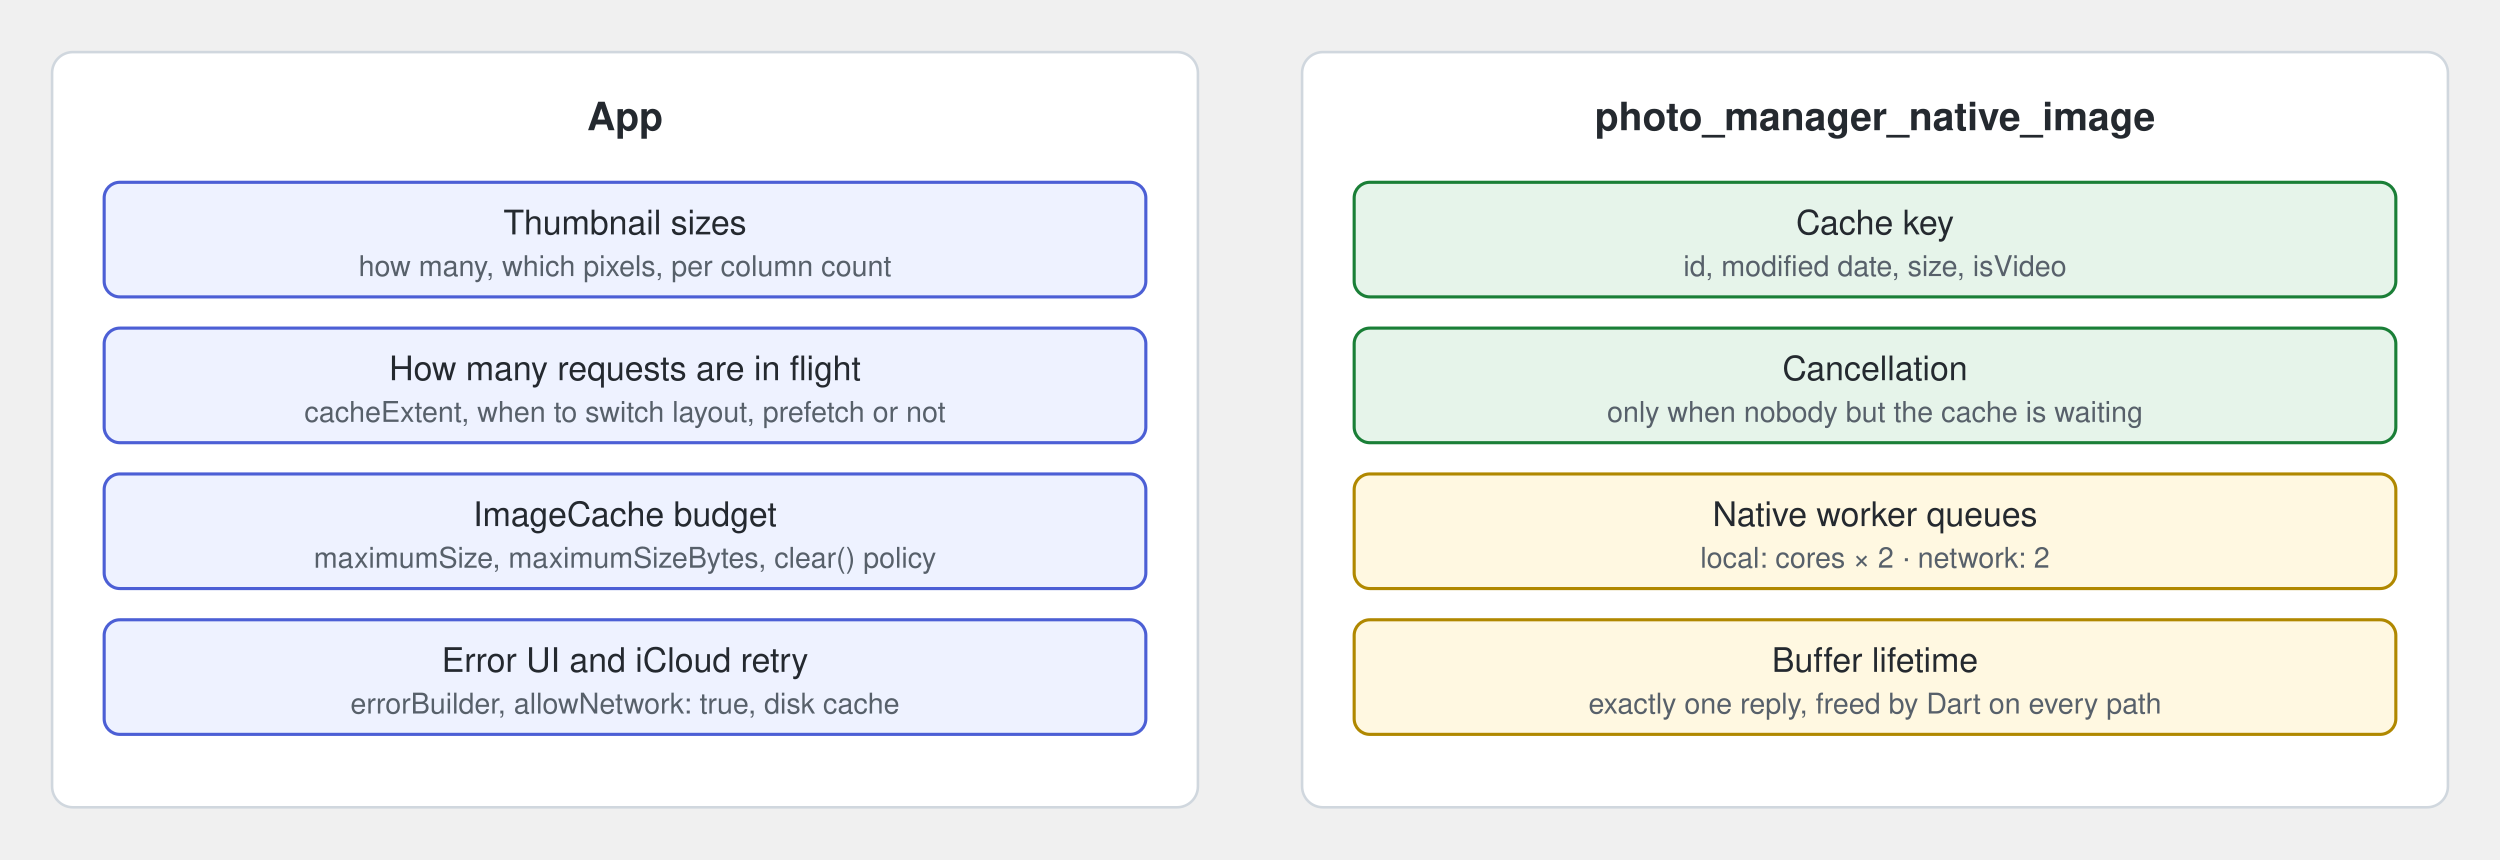
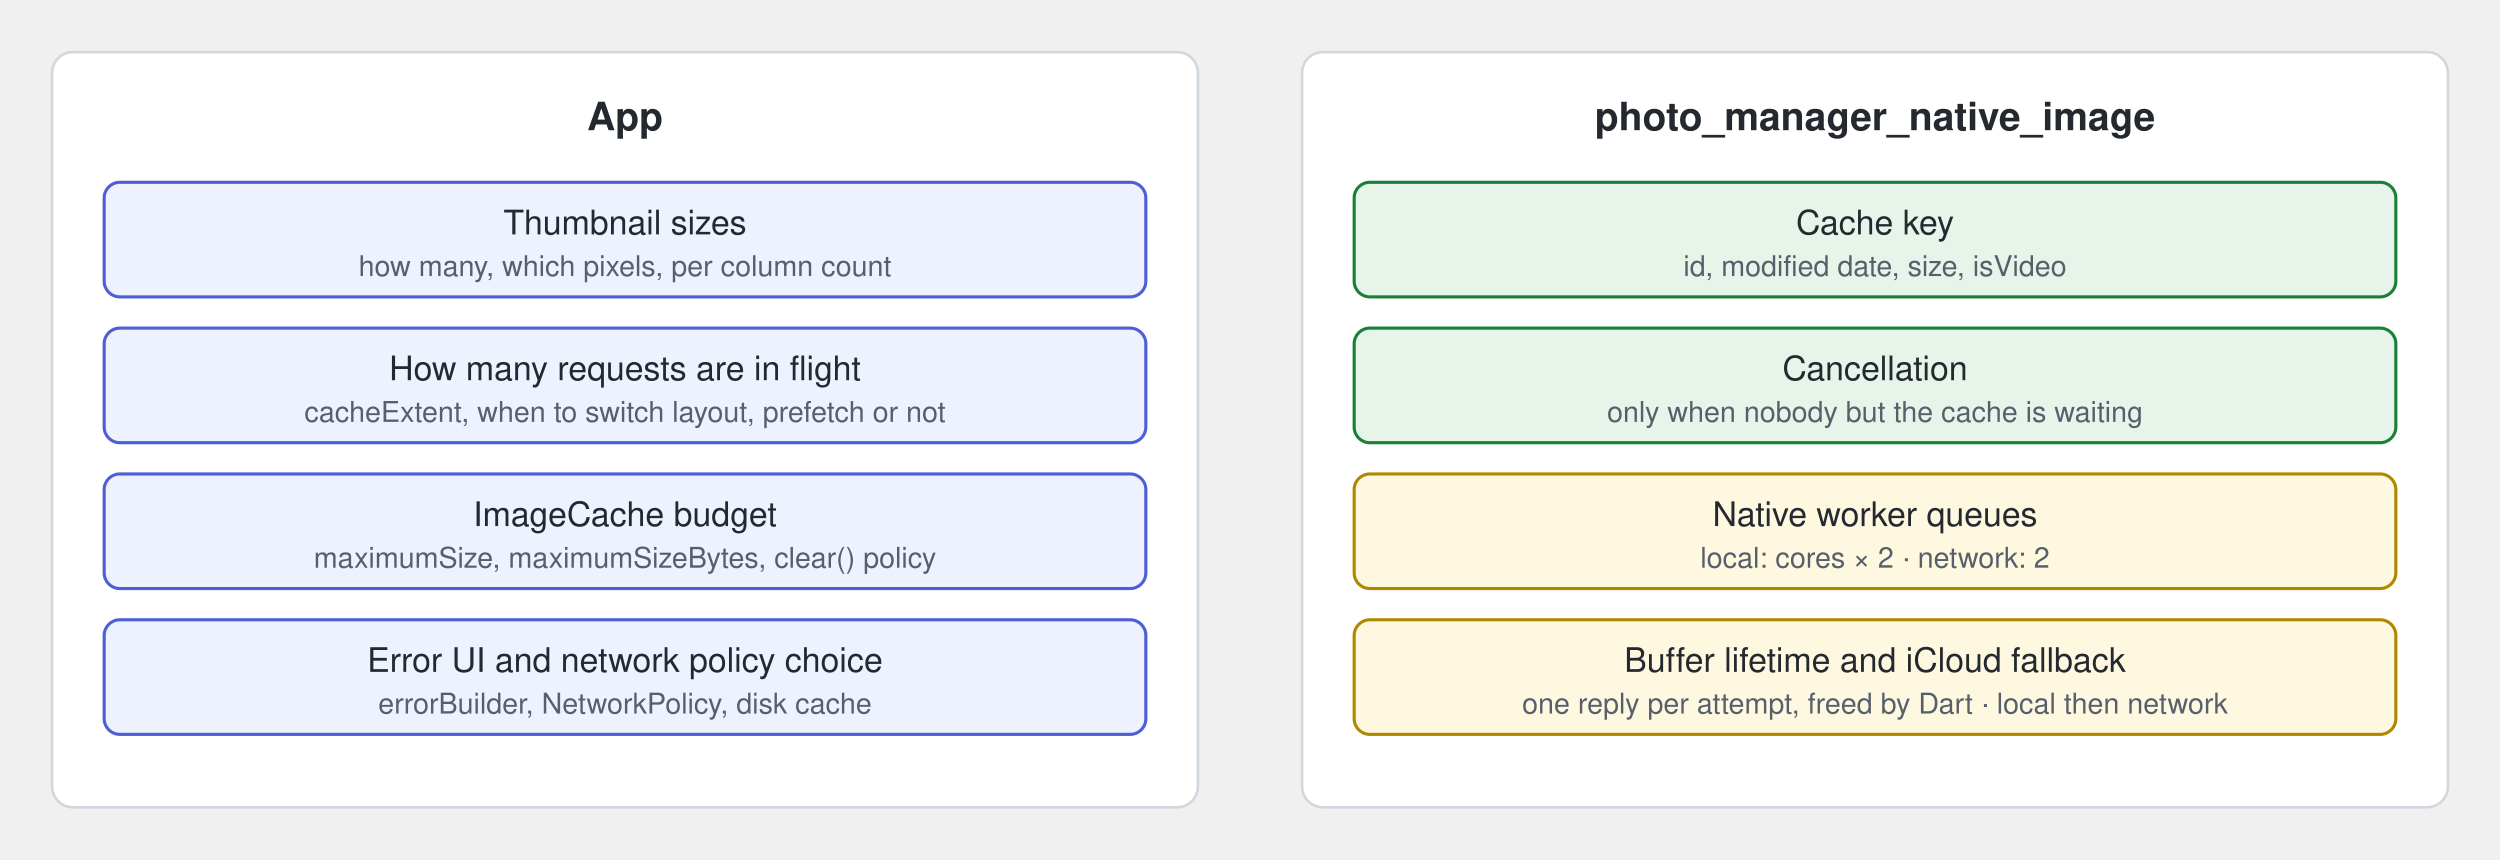
<svg xmlns="http://www.w3.org/2000/svg" width="960" height="330" viewBox="0 0 960 330" font-family="-apple-system, Segoe UI, Helvetica, Arial, sans-serif" font-size="13">
  <defs>
    <style>
      .col{fill:#fff;stroke:#d0d7de;rx:8}
      .h{fill:#24292f;font-size:15px;font-weight:600;text-anchor:middle}
      .box{stroke-width:1.2;rx:6}
      .app{fill:#eef2ff;stroke:#4c5fd5}
      .pkg{fill:#e6f4ea;stroke:#1a7f37}
      .nat{fill:#fff8e1;stroke:#b08800}
      .t{fill:#24292f;text-anchor:middle}
      .s{fill:#57606a;font-size:11px;text-anchor:middle}
    </style>
  </defs>
  <rect x="20" y="20" width="440" height="290" class="col" />
  <text x="240" y="50" class="h">App</text>
  <rect x="40" y="70" width="400" height="44" class="box app" />
  <text x="240" y="90" class="t">Thumbnail sizes</text>
  <text x="240" y="106" class="s">how many, which pixels, per column count</text>
  <rect x="40" y="126" width="400" height="44" class="box app" />
  <text x="240" y="146" class="t">How many requests are in flight</text>
  <text x="240" y="162" class="s">cacheExtent, when to switch layout, prefetch or not</text>
  <rect x="40" y="182" width="400" height="44" class="box app" />
  <text x="240" y="202" class="t">ImageCache budget</text>
  <text x="240" y="218" class="s">maximumSize, maximumSizeBytes, clear() policy</text>
  <rect x="40" y="238" width="400" height="44" class="box app" />
-   <text x="240" y="258" class="t">Error UI and iCloud retry</text>
-   <text x="240" y="274" class="s">errorBuilder, allowNetwork: true, disk cache</text>
+   <text x="240" y="258" class="t">Error UI and network policy choice</text>
+   <text x="240" y="274" class="s">errorBuilder, NetworkPolicy, disk cache</text>
  <rect x="500" y="20" width="440" height="290" class="col" />
  <text x="720" y="50" class="h">photo_manager_native_image</text>
  <rect x="520" y="70" width="400" height="44" class="box pkg" />
  <text x="720" y="90" class="t">Cache key</text>
  <text x="720" y="106" class="s">id, modified date, size, isVideo</text>
  <rect x="520" y="126" width="400" height="44" class="box pkg" />
  <text x="720" y="146" class="t">Cancellation</text>
  <text x="720" y="162" class="s">only when nobody but the cache is waiting</text>
  <rect x="520" y="182" width="400" height="44" class="box nat" />
  <text x="720" y="202" class="t">Native worker queues</text>
  <text x="720" y="218" class="s">local: cores × 2 · network: 2</text>
  <rect x="520" y="238" width="400" height="44" class="box nat" />
-   <text x="720" y="258" class="t">Buffer lifetime</text>
-   <text x="720" y="274" class="s">exactly one reply, freed by Dart on every path</text>
+   <text x="720" y="258" class="t">Buffer lifetime and iCloud fallback</text>
+   <text x="720" y="274" class="s">one reply per attempt, freed by Dart · local then network</text>
</svg>
